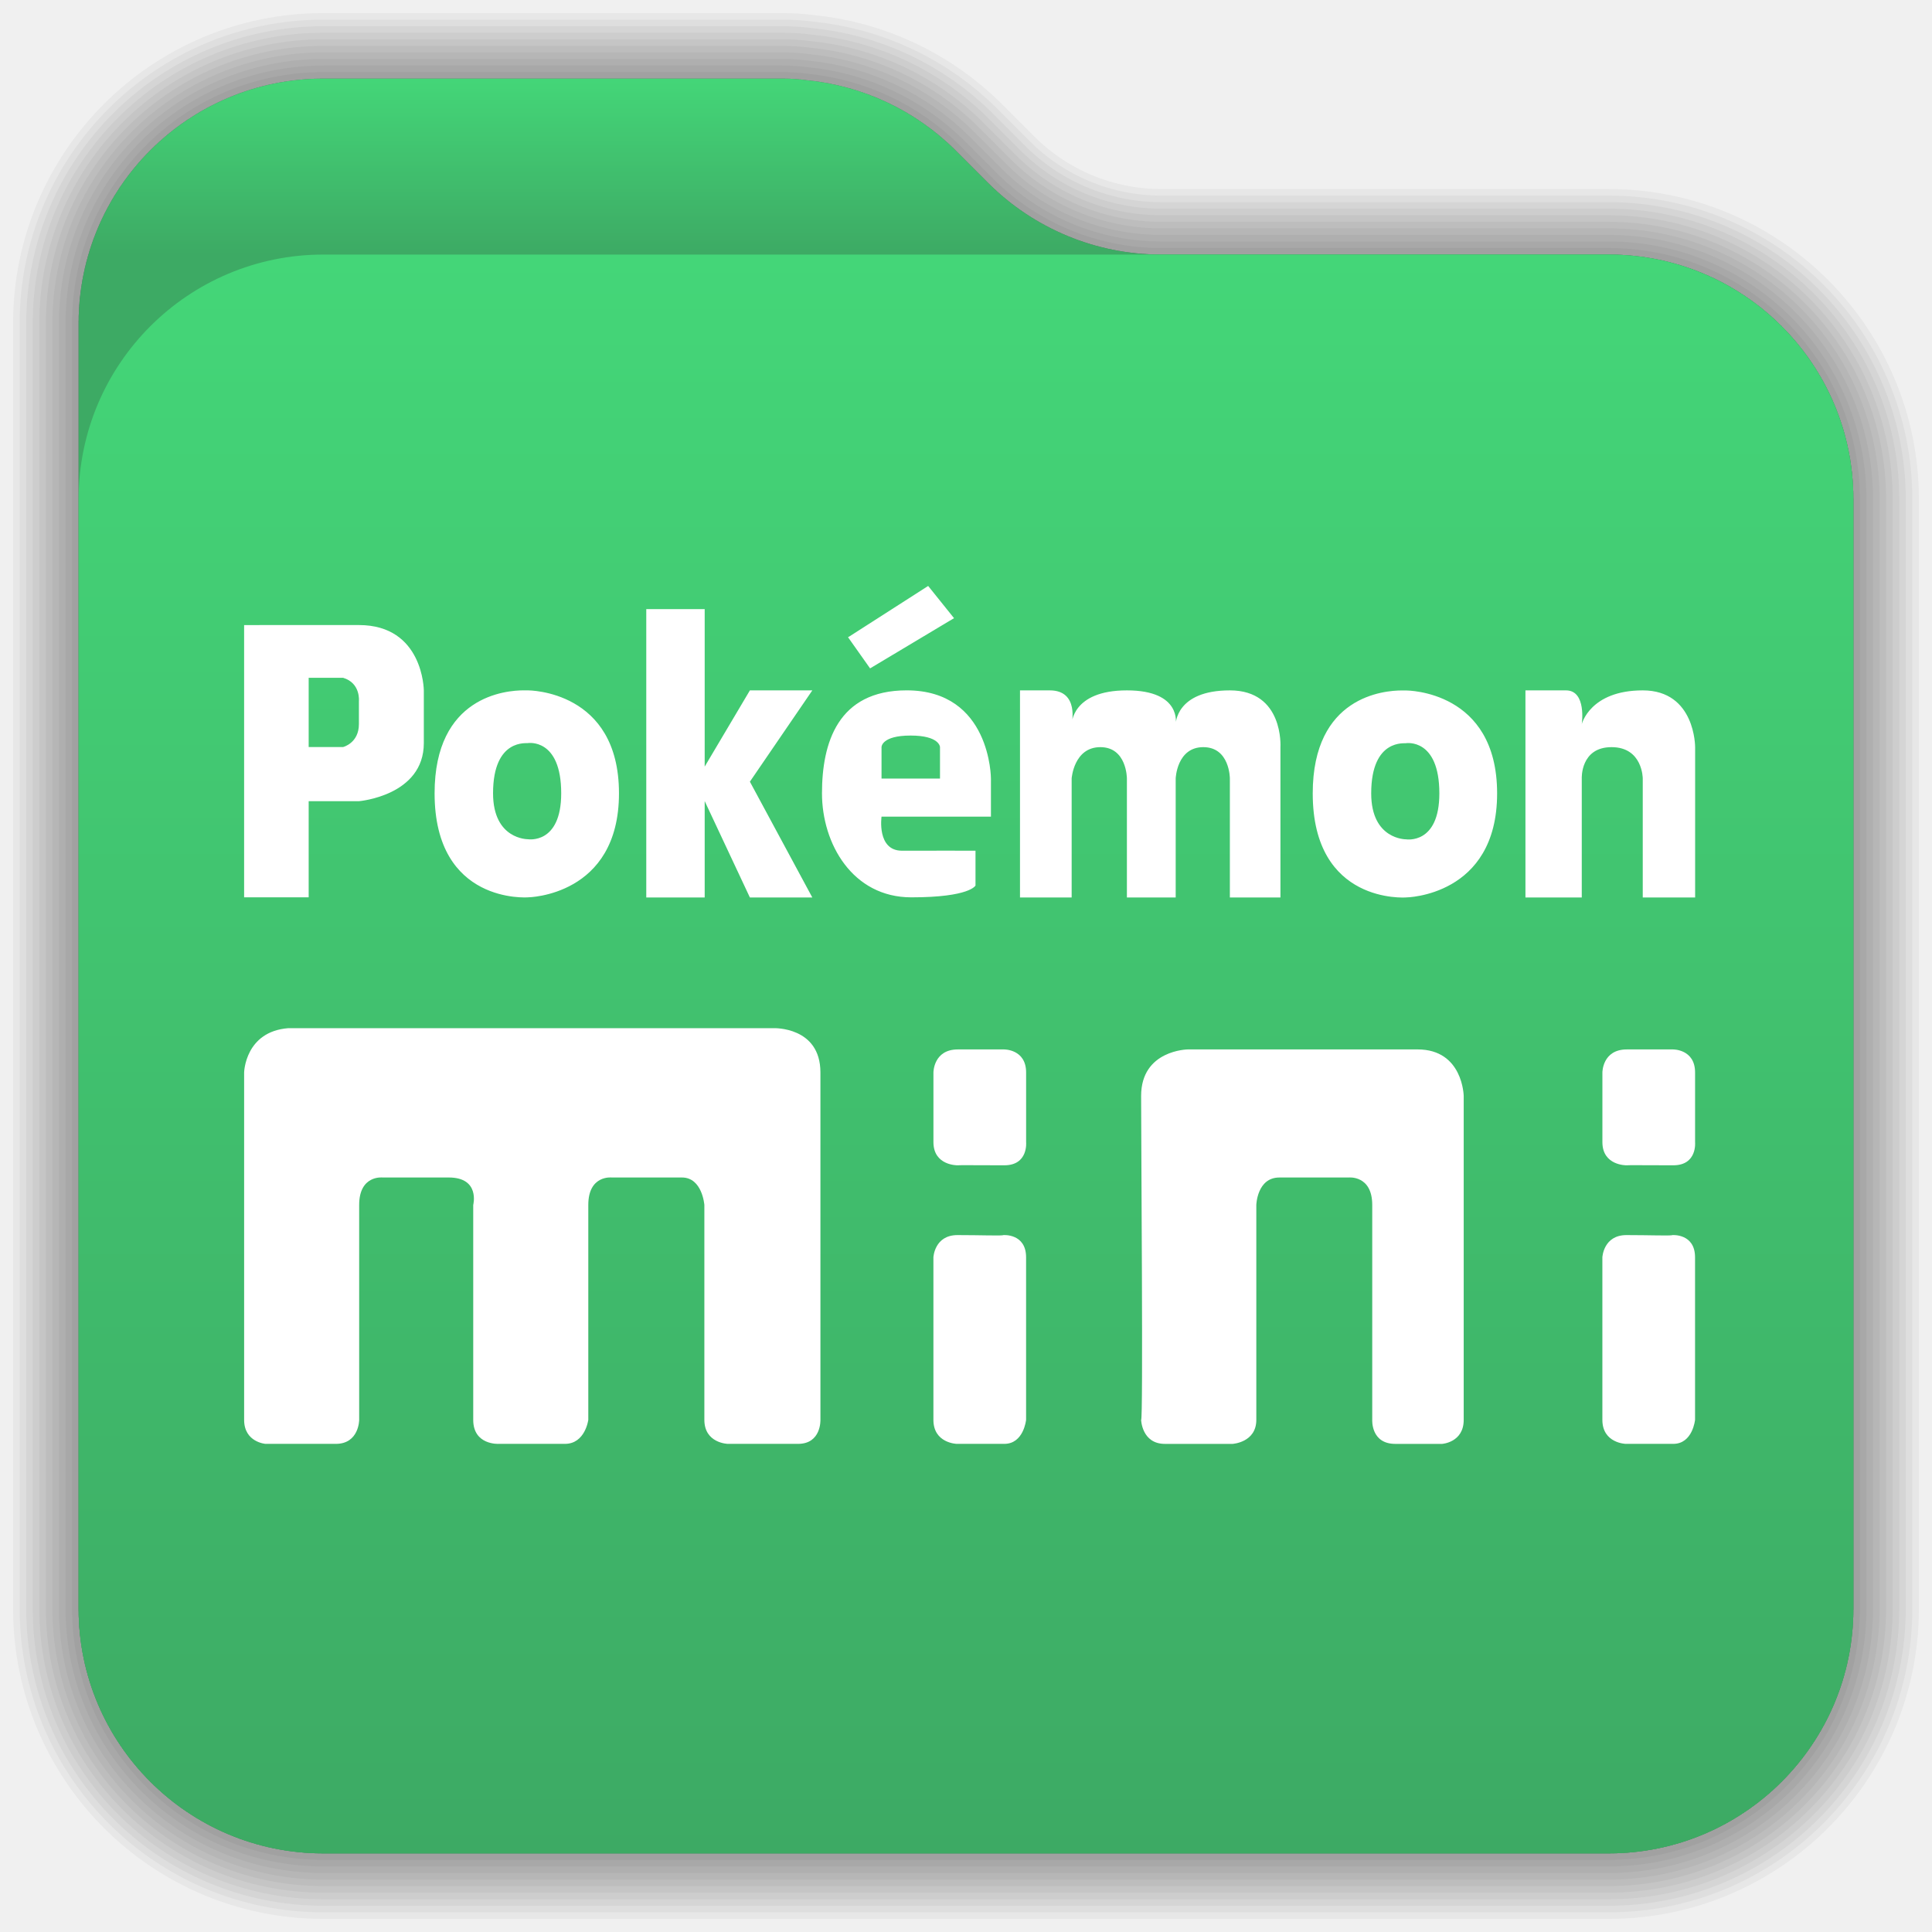
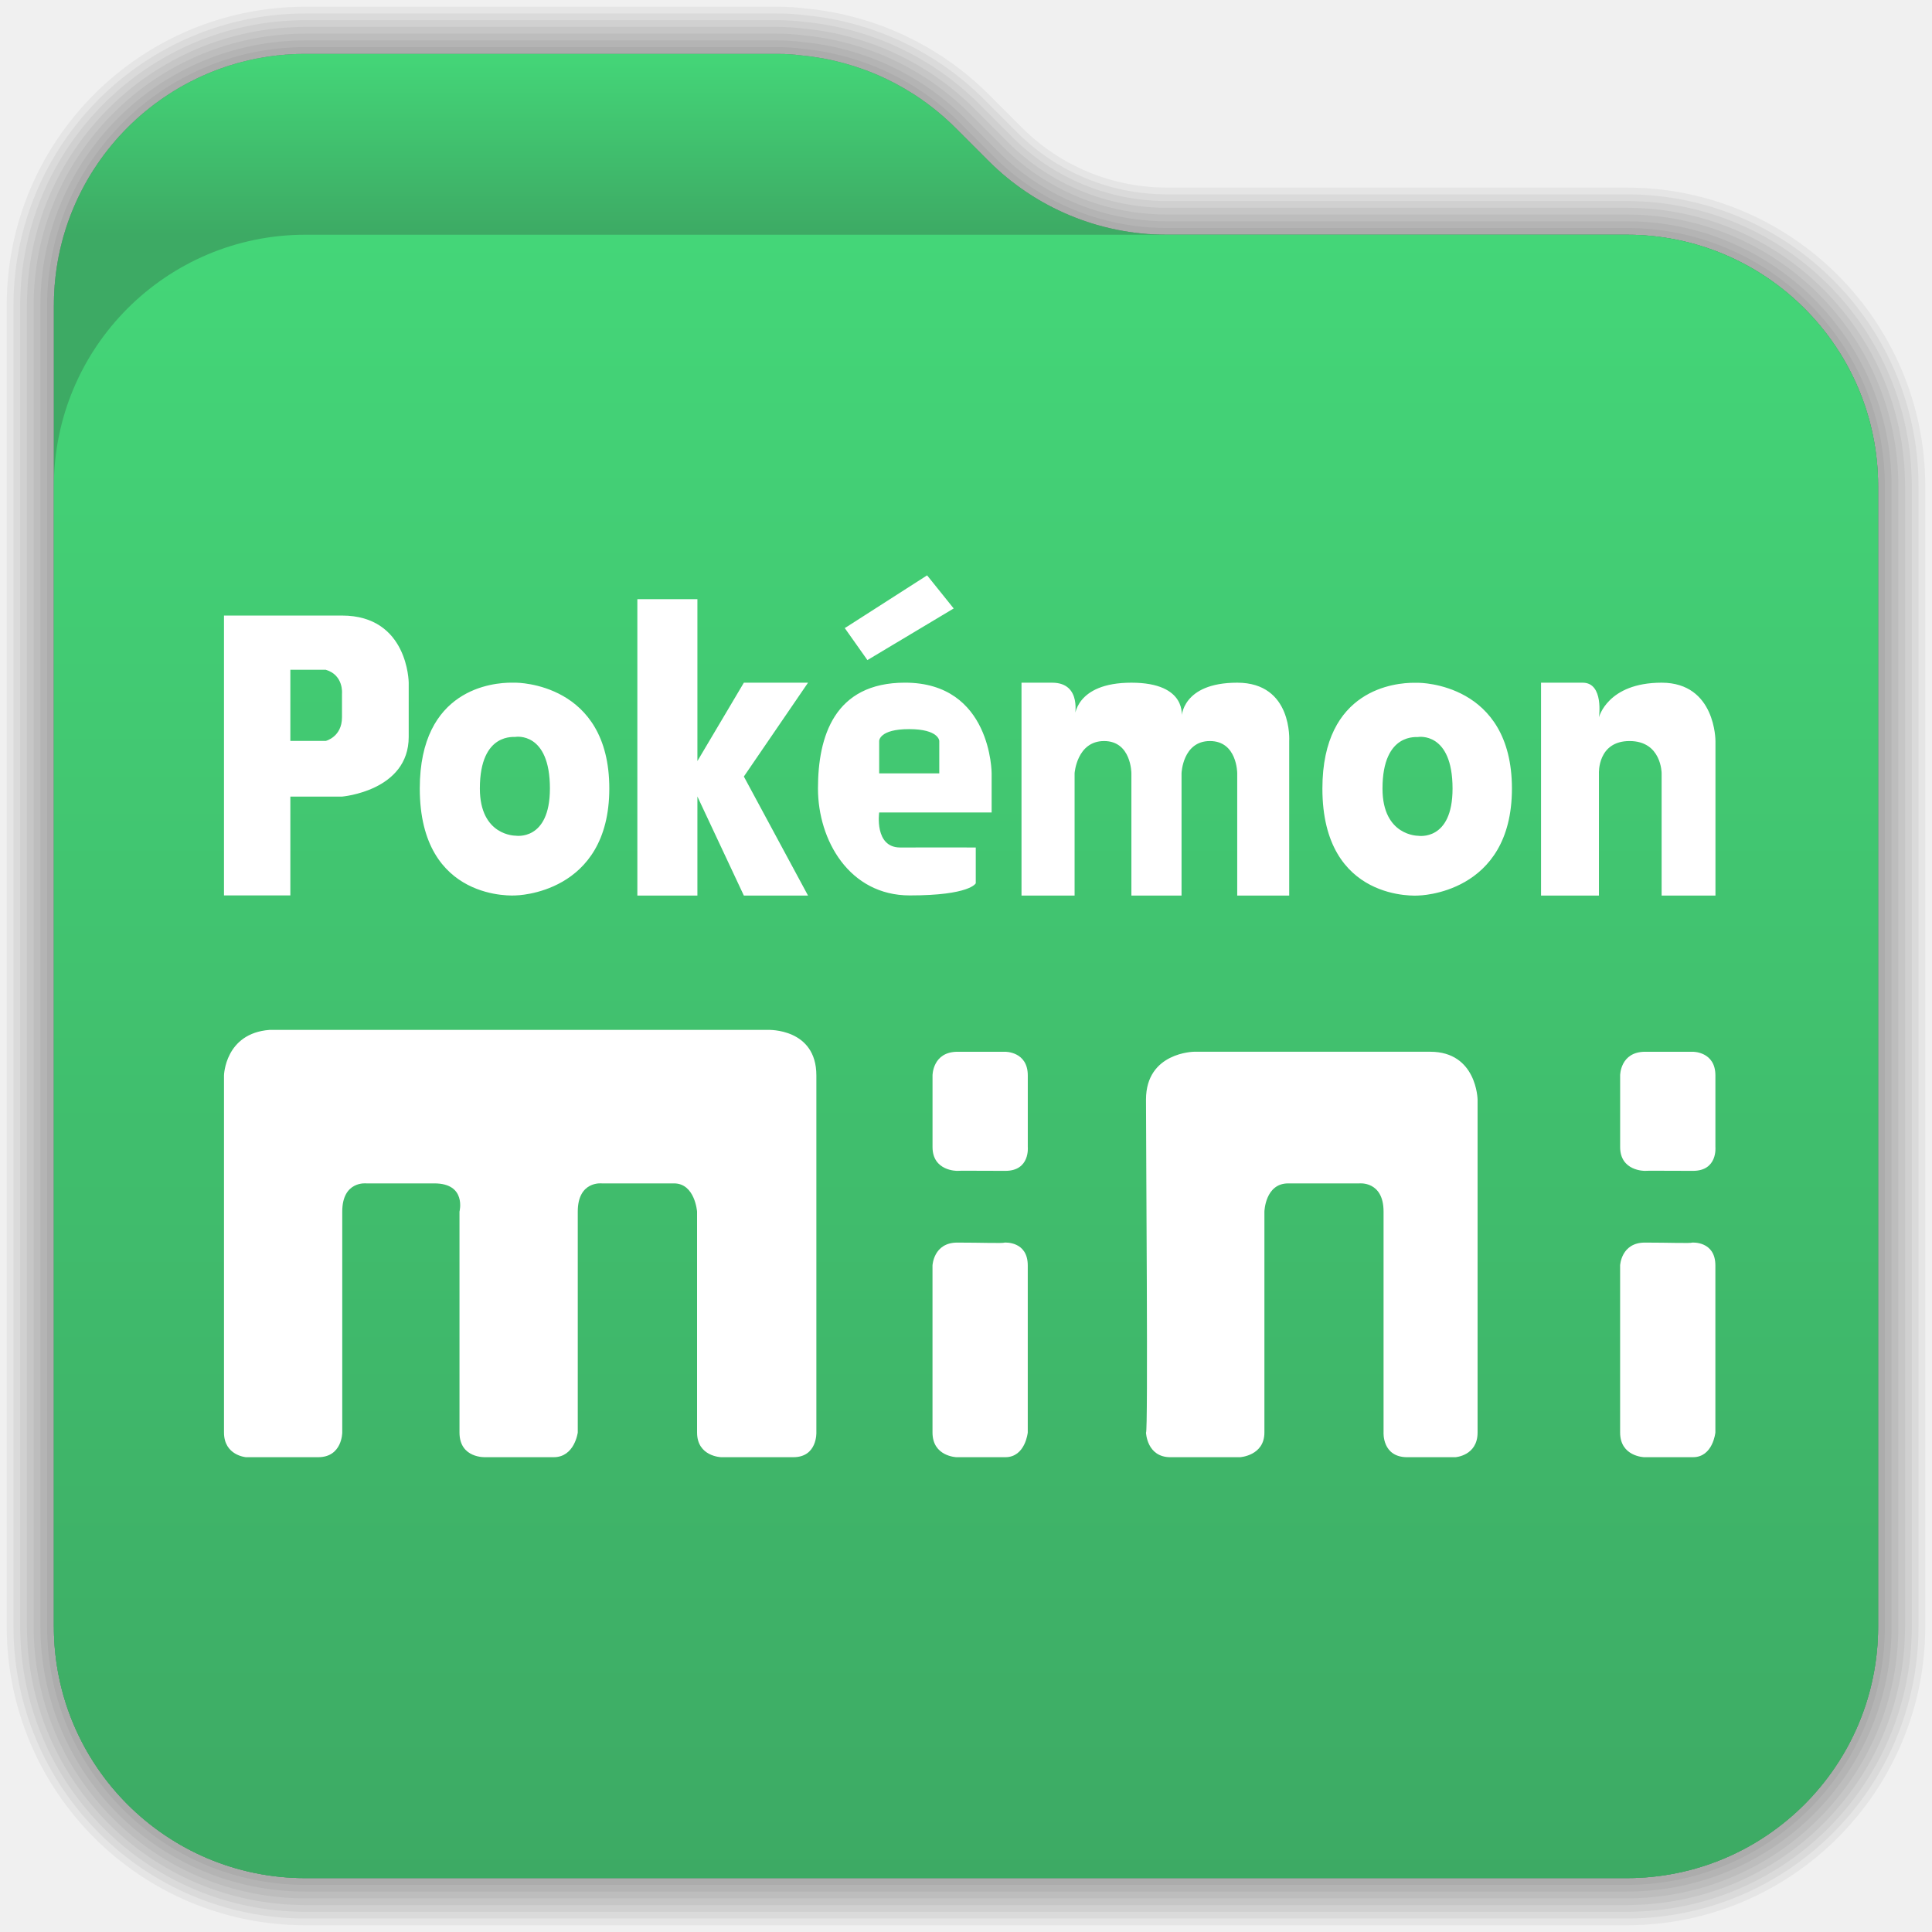
- <svg xmlns="http://www.w3.org/2000/svg" xmlns:xlink="http://www.w3.org/1999/xlink" width="512" height="512" viewBox="-6 -6 147.467 147.467" version="1.1" id="svg1" xml:space="preserve">
+ <svg xmlns="http://www.w3.org/2000/svg" xmlns:xlink="http://www.w3.org/1999/xlink" width="512" height="512" viewBox="-4 -4 143.467 143.467" version="1.1" id="svg1" xml:space="preserve">
  <defs id="defs1">
    <linearGradient id="linearGradient17">
      <stop style="stop-color:#e5e5e5;stop-opacity:1;" offset="0" id="stop17" />
      <stop style="stop-color:#a8a8a8;stop-opacity:1;" offset="1" id="stop18" />
    </linearGradient>
    <linearGradient id="linearGradient15">
      <stop style="stop-color:#e5e5e5;stop-opacity:1;" offset="0" id="stop15" />
      <stop style="stop-color:#a8a8a8;stop-opacity:1;" offset="1" id="stop16" />
    </linearGradient>
    <linearGradient xlink:href="#linearGradient15" id="linearGradient16" x1="55.033" y1="6.35" x2="55.033" y2="18.521" gradientUnits="userSpaceOnUse" />
    <linearGradient xlink:href="#linearGradient17" id="linearGradient18" x1="67.733" y1="18.521" x2="67.733" y2="129.117" gradientUnits="userSpaceOnUse" />
    <linearGradient data-orig="1fc95c,169443" x1="55.033" y1="6.35" x2="55.033" y2="18.521" gradientUnits="userSpaceOnUse" id="linearGradient16_tint">
      <stop style="stop-color:#44d678;stop-opacity:1;" offset="0" />
      <stop style="stop-color:#3daa64;stop-opacity:1;" offset="1" />
    </linearGradient>
    <linearGradient data-orig="1fc95c,169443" x1="67.733" y1="18.521" x2="67.733" y2="129.117" gradientUnits="userSpaceOnUse" id="linearGradient18_tint">
      <stop style="stop-color:#44d678;stop-opacity:1;" offset="0" />
      <stop style="stop-color:#3daa64;stop-opacity:1;" offset="1" />
    </linearGradient>
  </defs>
  <g id="layer1">
    <g id="folder-shadow" style="fill:#000000;stroke:#000000;stroke-linejoin:round" transform="matrix(1.103449,0,0,1.103449,-7.006964,-7.006964)">
-       <path d="M 23.283,6.35 C 13.931,6.35 6.35,13.931 6.35,23.283 v 88.9 c -4.4e-6,9.352 7.581,16.933 16.933,16.933 h 88.9 c 9.352,0 16.933,-7.581 16.933,-16.933 V 35.454 c 0,-9.352 -7.581,-16.933 -16.933,-16.933 H 81.206 c -4.482,-0.007 -8.778,-1.79 -11.947,-4.959 h -5.17e-4 L 67.006,11.31 C 64.233,8.55 60.589,6.836 56.694,6.459 56.144,6.386 55.589,6.35 55.033,6.35 h -0.009 z" style="fill-opacity:0.04;stroke-opacity:0.04;stroke-width:9.062" />
-       <path d="M 23.283,6.35 C 13.931,6.35 6.35,13.931 6.35,23.283 v 88.9 c -4.4e-6,9.352 7.581,16.933 16.933,16.933 h 88.9 c 9.352,0 16.933,-7.581 16.933,-16.933 V 35.454 c 0,-9.352 -7.581,-16.933 -16.933,-16.933 H 81.206 c -4.482,-0.007 -8.778,-1.79 -11.947,-4.959 h -5.17e-4 L 67.006,11.31 C 64.233,8.55 60.589,6.836 56.694,6.459 56.144,6.386 55.589,6.35 55.033,6.35 h -0.009 z" style="fill-opacity:0.04;stroke-opacity:0.04;stroke-width:8.156" />
-       <path d="M 23.283,6.35 C 13.931,6.35 6.35,13.931 6.35,23.283 v 88.9 c -4.4e-6,9.352 7.581,16.933 16.933,16.933 h 88.9 c 9.352,0 16.933,-7.581 16.933,-16.933 V 35.454 c 0,-9.352 -7.581,-16.933 -16.933,-16.933 H 81.206 c -4.482,-0.007 -8.778,-1.79 -11.947,-4.959 h -5.17e-4 L 67.006,11.31 C 64.233,8.55 60.589,6.836 56.694,6.459 56.144,6.386 55.589,6.35 55.033,6.35 h -0.009 z" style="fill-opacity:0.04;stroke-opacity:0.04;stroke-width:7.250" />
-       <path d="M 23.283,6.35 C 13.931,6.35 6.35,13.931 6.35,23.283 v 88.9 c -4.4e-6,9.352 7.581,16.933 16.933,16.933 h 88.9 c 9.352,0 16.933,-7.581 16.933,-16.933 V 35.454 c 0,-9.352 -7.581,-16.933 -16.933,-16.933 H 81.206 c -4.482,-0.007 -8.778,-1.79 -11.947,-4.959 h -5.17e-4 L 67.006,11.31 C 64.233,8.55 60.589,6.836 56.694,6.459 56.144,6.386 55.589,6.35 55.033,6.35 h -0.009 z" style="fill-opacity:0.04;stroke-opacity:0.04;stroke-width:6.344" />
-       <path d="M 23.283,6.35 C 13.931,6.35 6.35,13.931 6.35,23.283 v 88.9 c -4.4e-6,9.352 7.581,16.933 16.933,16.933 h 88.9 c 9.352,0 16.933,-7.581 16.933,-16.933 V 35.454 c 0,-9.352 -7.581,-16.933 -16.933,-16.933 H 81.206 c -4.482,-0.007 -8.778,-1.79 -11.947,-4.959 h -5.17e-4 L 67.006,11.31 C 64.233,8.55 60.589,6.836 56.694,6.459 56.144,6.386 55.589,6.35 55.033,6.35 h -0.009 z" style="fill-opacity:0.04;stroke-opacity:0.04;stroke-width:5.437" />
-       <path d="M 23.283,6.35 C 13.931,6.35 6.35,13.931 6.35,23.283 v 88.9 c -4.4e-6,9.352 7.581,16.933 16.933,16.933 h 88.9 c 9.352,0 16.933,-7.581 16.933,-16.933 V 35.454 c 0,-9.352 -7.581,-16.933 -16.933,-16.933 H 81.206 c -4.482,-0.007 -8.778,-1.79 -11.947,-4.959 h -5.17e-4 L 67.006,11.31 C 64.233,8.55 60.589,6.836 56.694,6.459 56.144,6.386 55.589,6.35 55.033,6.35 h -0.009 z" style="fill-opacity:0.04;stroke-opacity:0.04;stroke-width:4.531" />
-       <path d="M 23.283,6.35 C 13.931,6.35 6.35,13.931 6.35,23.283 v 88.9 c -4.4e-6,9.352 7.581,16.933 16.933,16.933 h 88.9 c 9.352,0 16.933,-7.581 16.933,-16.933 V 35.454 c 0,-9.352 -7.581,-16.933 -16.933,-16.933 H 81.206 c -4.482,-0.007 -8.778,-1.79 -11.947,-4.959 h -5.17e-4 L 67.006,11.31 C 64.233,8.55 60.589,6.836 56.694,6.459 56.144,6.386 55.589,6.35 55.033,6.35 h -0.009 z" style="fill-opacity:0.04;stroke-opacity:0.04;stroke-width:3.625" />
-       <path d="M 23.283,6.35 C 13.931,6.35 6.35,13.931 6.35,23.283 v 88.9 c -4.4e-6,9.352 7.581,16.933 16.933,16.933 h 88.9 c 9.352,0 16.933,-7.581 16.933,-16.933 V 35.454 c 0,-9.352 -7.581,-16.933 -16.933,-16.933 H 81.206 c -4.482,-0.007 -8.778,-1.79 -11.947,-4.959 h -5.17e-4 L 67.006,11.31 C 64.233,8.55 60.589,6.836 56.694,6.459 56.144,6.386 55.589,6.35 55.033,6.35 h -0.009 z" style="fill-opacity:0.04;stroke-opacity:0.04;stroke-width:2.719" />
-       <path d="M 23.283,6.35 C 13.931,6.35 6.35,13.931 6.35,23.283 v 88.9 c -4.4e-6,9.352 7.581,16.933 16.933,16.933 h 88.9 c 9.352,0 16.933,-7.581 16.933,-16.933 V 35.454 c 0,-9.352 -7.581,-16.933 -16.933,-16.933 H 81.206 c -4.482,-0.007 -8.778,-1.79 -11.947,-4.959 h -5.17e-4 L 67.006,11.31 C 64.233,8.55 60.589,6.836 56.694,6.459 56.144,6.386 55.589,6.35 55.033,6.35 h -0.009 z" style="fill-opacity:0.04;stroke-opacity:0.04;stroke-width:1.812" />
-       <path d="M 23.283,6.35 C 13.931,6.35 6.35,13.931 6.35,23.283 v 88.9 c -4.4e-6,9.352 7.581,16.933 16.933,16.933 h 88.9 c 9.352,0 16.933,-7.581 16.933,-16.933 V 35.454 c 0,-9.352 -7.581,-16.933 -16.933,-16.933 H 81.206 c -4.482,-0.007 -8.778,-1.79 -11.947,-4.959 h -5.17e-4 L 67.006,11.31 C 64.233,8.55 60.589,6.836 56.694,6.459 56.144,6.386 55.589,6.35 55.033,6.35 h -0.009 z" style="fill-opacity:0.04;stroke-opacity:0.04;stroke-width:0.906" />
+       <path d="M 23.283,6.35 C 13.931,6.35 6.35,13.931 6.35,23.283 v 88.9 c -4.4e-6,9.352 7.581,16.933 16.933,16.933 h 88.9 c 9.352,0 16.933,-7.581 16.933,-16.933 V 35.454 c 0,-9.352 -7.581,-16.933 -16.933,-16.933 H 81.206 c -4.482,-0.007 -8.778,-1.79 -11.947,-4.959 h -5.17e-4 L 67.006,11.31 C 64.233,8.55 60.589,6.836 56.694,6.459 56.144,6.386 55.589,6.35 55.033,6.35 h -0.009 z" style="fill-opacity:0.05;stroke-opacity:0.05;stroke-width:6.344" />
+       <path d="M 23.283,6.35 C 13.931,6.35 6.35,13.931 6.35,23.283 v 88.9 c -4.4e-6,9.352 7.581,16.933 16.933,16.933 h 88.9 c 9.352,0 16.933,-7.581 16.933,-16.933 V 35.454 c 0,-9.352 -7.581,-16.933 -16.933,-16.933 H 81.206 c -4.482,-0.007 -8.778,-1.79 -11.947,-4.959 h -5.17e-4 L 67.006,11.31 C 64.233,8.55 60.589,6.836 56.694,6.459 56.144,6.386 55.589,6.35 55.033,6.35 h -0.009 z" style="fill-opacity:0.05;stroke-opacity:0.05;stroke-width:5.437" />
+       <path d="M 23.283,6.35 C 13.931,6.35 6.35,13.931 6.35,23.283 v 88.9 c -4.4e-6,9.352 7.581,16.933 16.933,16.933 h 88.9 c 9.352,0 16.933,-7.581 16.933,-16.933 V 35.454 c 0,-9.352 -7.581,-16.933 -16.933,-16.933 H 81.206 c -4.482,-0.007 -8.778,-1.79 -11.947,-4.959 h -5.17e-4 L 67.006,11.31 C 64.233,8.55 60.589,6.836 56.694,6.459 56.144,6.386 55.589,6.35 55.033,6.35 h -0.009 z" style="fill-opacity:0.05;stroke-opacity:0.05;stroke-width:4.531" />
+       <path d="M 23.283,6.35 C 13.931,6.35 6.35,13.931 6.35,23.283 v 88.9 c -4.4e-6,9.352 7.581,16.933 16.933,16.933 h 88.9 c 9.352,0 16.933,-7.581 16.933,-16.933 V 35.454 c 0,-9.352 -7.581,-16.933 -16.933,-16.933 H 81.206 c -4.482,-0.007 -8.778,-1.79 -11.947,-4.959 h -5.17e-4 L 67.006,11.31 C 64.233,8.55 60.589,6.836 56.694,6.459 56.144,6.386 55.589,6.35 55.033,6.35 h -0.009 z" style="fill-opacity:0.05;stroke-opacity:0.05;stroke-width:3.625" />
+       <path d="M 23.283,6.35 C 13.931,6.35 6.35,13.931 6.35,23.283 v 88.9 c -4.4e-6,9.352 7.581,16.933 16.933,16.933 h 88.9 c 9.352,0 16.933,-7.581 16.933,-16.933 V 35.454 c 0,-9.352 -7.581,-16.933 -16.933,-16.933 H 81.206 c -4.482,-0.007 -8.778,-1.79 -11.947,-4.959 h -5.17e-4 L 67.006,11.31 C 64.233,8.55 60.589,6.836 56.694,6.459 56.144,6.386 55.589,6.35 55.033,6.35 h -0.009 z" style="fill-opacity:0.05;stroke-opacity:0.05;stroke-width:2.719" />
+       <path d="M 23.283,6.35 C 13.931,6.35 6.35,13.931 6.35,23.283 v 88.9 c -4.4e-6,9.352 7.581,16.933 16.933,16.933 h 88.9 c 9.352,0 16.933,-7.581 16.933,-16.933 V 35.454 c 0,-9.352 -7.581,-16.933 -16.933,-16.933 H 81.206 c -4.482,-0.007 -8.778,-1.79 -11.947,-4.959 h -5.17e-4 L 67.006,11.31 C 64.233,8.55 60.589,6.836 56.694,6.459 56.144,6.386 55.589,6.35 55.033,6.35 h -0.009 z" style="fill-opacity:0.05;stroke-opacity:0.05;stroke-width:1.812" />
+       <path d="M 23.283,6.35 C 13.931,6.35 6.35,13.931 6.35,23.283 v 88.9 c -4.4e-6,9.352 7.581,16.933 16.933,16.933 h 88.9 c 9.352,0 16.933,-7.581 16.933,-16.933 V 35.454 c 0,-9.352 -7.581,-16.933 -16.933,-16.933 H 81.206 c -4.482,-0.007 -8.778,-1.79 -11.947,-4.959 h -5.17e-4 L 67.006,11.31 C 64.233,8.55 60.589,6.836 56.694,6.459 56.144,6.386 55.589,6.35 55.033,6.35 h -0.009 z" style="fill-opacity:0.05;stroke-opacity:0.05;stroke-width:0.906" />
    </g>
    <g id="g50" transform="matrix(1.103449,0,0,1.103449,-7.006964,-7.006964)">
      <path id="path46" style="display:inline;fill:url(#linearGradient16_tint);stroke-width:11.943;paint-order:stroke fill markers" d="M 23.283,6.35 C 13.931,6.35 6.35,13.931 6.35,23.283 v 88.9 c -4.4e-6,9.352 7.581,16.933 16.933,16.933 h 88.9 c 9.352,0 16.933,-7.581 16.933,-16.933 V 35.454 c 0,-9.352 -7.581,-16.933 -16.933,-16.933 H 81.206 c -4.482,-0.007 -8.778,-1.79 -11.947,-4.959 h -5.17e-4 L 67.006,11.31 C 64.233,8.55 60.589,6.836 56.694,6.459 56.144,6.386 55.589,6.35 55.033,6.35 h -0.009 z" />
      <path id="path50" style="display:inline;fill:url(#linearGradient18_tint);stroke-width:11.943;paint-order:stroke fill markers" d="m 23.283,18.521 c -9.352,-1e-6 -16.933,7.581 -16.933,16.933 v 76.729 c -4.4e-6,9.352 7.581,16.933 16.933,16.933 h 88.9 c 9.352,0 16.933,-7.581 16.933,-16.933 V 35.454 c 0,-9.352 -7.581,-16.933 -16.933,-16.933 z" />
    </g>
    <g id="g17" transform="translate(93.04493,-101.2614)">
      <path d="m -80.412,142.972 v 20.782 h 4.928 v -7.338 h 3.833 c 0,0 4.956,-0.411 4.956,-4.436 v -4.025 c 0,0 -0.031,-4.984 -4.956,-4.984 z m 4.928,4.025 c 0.007,0.002 1.846,0 2.629,0 1.349,0.4 1.205,1.78 1.205,1.78 v 1.752 c 0,1.457 -1.205,1.752 -1.205,1.752 h -2.629 z m 16.428,0.958 c -1.362,-0.003 -6.817,0.431 -6.817,7.858 0,8.488 7.119,7.941 7.119,7.941 0,0 6.955,-0.073 6.955,-7.941 0,-7.868 -6.876,-7.852 -6.955,-7.858 z m 0.301,4.025 c 0,0 2.546,-0.411 2.546,3.833 0,3.931 -2.546,3.505 -2.546,3.505 0,0 -2.656,0.03 -2.656,-3.505 0,-4.258 2.656,-3.784 2.656,-3.833 z m 9.039,-10.224 h 4.459 v 12.02 l 3.45,-5.818 h 4.765 l -4.765,6.968 4.765,8.839 h -4.765 l -3.45,-7.357 v 7.357 h -4.459 z m 19.874,6.199 c -5.259,0 -6.462,4.015 -6.462,7.858 0,3.844 2.326,7.941 6.817,7.941 4.491,0 4.901,-0.903 4.901,-0.903 v -2.656 c -0.031,-0.01 -3.677,0 -5.613,0 -1.935,0 -1.56,-2.601 -1.56,-2.601 h 8.351 v -2.903 c 0,0 0.002,-6.736 -6.435,-6.736 z m 0.301,3.45 c 2.222,0 2.245,0.876 2.245,0.876 v 2.409 h -4.463 v -2.409 c 0,0 -0.004,-0.876 2.218,-0.876 z m -4.776,-7.508 1.684,2.381 6.408,-3.833 -1.975,-2.459 -6.04,3.872 z m 13.127,19.867 h 3.943 v -9.085 c 0,0 0.165,-2.389 2.19,-2.389 2.026,0 2.027,2.389 2.027,2.389 v 9.085 h 3.724 v -9.085 c 0,0 0.082,-2.389 2.108,-2.389 2.027,0 2.027,2.389 2.027,2.389 v 9.085 h 3.86 v -11.474 c 0,0 0.274,-4.333 -3.86,-4.333 -4.135,0 -4.135,2.578 -4.135,2.578 0,0 0.493,-2.578 -3.724,-2.578 -4.217,0 -4.217,2.578 -4.217,2.578 0,0 0.603,-2.578 -1.67,-2.578 h -2.273 z M 7.972,147.963 c -1.362,-0.003 -6.818,0.431 -6.818,7.858 0,8.488 7.119,7.941 7.119,7.941 0,0 6.955,-0.073 6.955,-7.941 0,-7.868 -6.876,-7.852 -6.955,-7.858 z m 0.301,4.025 c 0,0 2.546,-0.411 2.546,3.833 0,3.931 -2.546,3.505 -2.546,3.505 0,0 -2.656,0.03 -2.656,-3.505 0,-4.259 2.656,-3.784 2.656,-3.833 z m 9.117,11.776 h 4.299 v -9.085 c 0,0 -0.11,-2.389 2.273,-2.389 2.382,0 2.382,2.389 2.382,2.389 v 9.085 h 3.998 v -11.474 c 0,0 0.027,-4.333 -3.998,-4.333 -4.025,0 -4.655,2.578 -4.655,2.578 0,0 0.384,-2.578 -1.205,-2.578 h -3.094 z" fill="#ffffff" id="path14" style="stroke-width:0.876;fill:#ffffff" />
      <path d="m -77.037,173.74 h 37.038 c 0,0 3.576,-0.137 3.576,3.38 v 26.517 c 0,0 0.077,1.833 -1.71,1.833 h -5.362 c 0,0 -1.787,-0.047 -1.787,-1.833 v -16.404 c 0,0 -0.155,-2.095 -1.71,-2.095 h -5.362 c 0,0 -1.787,-0.206 -1.787,2.095 v 16.404 c 0,0 -0.234,1.833 -1.787,1.833 h -5.053 c 0,0 -1.943,0.111 -1.943,-1.833 v -16.404 c 0,0 0.543,-2.095 -1.866,-2.095 h -5.053 c 0,0 -1.787,-0.206 -1.787,2.095 v 16.404 c 0,0 0,1.833 -1.787,1.833 h -5.362 c 0,0 -1.632,-0.122 -1.632,-1.833 v -26.517 c 0,0 0.07,-3.124 3.375,-3.38 z m 54.594,15.794 c 0,0 1.718,-0.13 1.718,1.697 v 12.406 c 0,0 -0.179,1.833 -1.664,1.833 h -3.628 c 0,0 -1.782,-0.047 -1.782,-1.833 v -12.406 c 0,0 0.077,-1.697 1.836,-1.697 1.761,0 3.41,0.066 3.519,0 z m -3.518,-5.327 c 0,0 -1.836,0.033 -1.836,-1.768 v -5.317 c 0,0 -0.004,-1.759 1.864,-1.759 h 3.518 c 0,0 1.692,-0.033 1.692,1.759 v 5.317 c 0,0 0.178,1.768 -1.664,1.768 -1.841,0 -3.519,-0.02 -3.574,0 z m 14.016,19.431 c 0,0 0.054,1.833 1.813,1.833 h 5.167 c 0,0 1.813,-0.102 1.813,-1.833 v -16.404 c 0,0 0.054,-2.095 1.759,-2.095 h 5.276 c 0,0 1.813,-0.206 1.813,2.095 v 16.404 c 0,0 -0.111,1.833 1.759,1.833 H 11.028 c 0,0 1.65,-0.102 1.65,-1.833 v -24.723 c 0,0 -0.054,-3.553 -3.518,-3.553 H -8.373 c 0,0 -3.572,0.033 -3.572,3.553 0,3.523 0.164,24.918 0,24.723 z m 40.563,-14.104 c 0,0 1.718,-0.13 1.718,1.697 v 12.406 c 0,0 -0.179,1.833 -1.664,1.833 h -3.628 c 0,0 -1.782,-0.047 -1.782,-1.833 v -12.406 c 0,0 0.077,-1.697 1.836,-1.697 1.761,0 3.41,0.066 3.519,0 z m -3.518,-5.327 c 0,0 -1.836,0.033 -1.836,-1.768 v -5.317 c 0,0 -0.004,-1.759 1.864,-1.759 h 3.518 c 0,0 1.692,-0.033 1.692,1.759 v 5.317 c 0,0 0.178,1.768 -1.664,1.768 -1.841,0 -3.518,-0.02 -3.574,0 z" fill="#f1d941" id="path15" style="stroke-width:1.759;fill:#ffffff" />
    </g>
  </g>
</svg>
